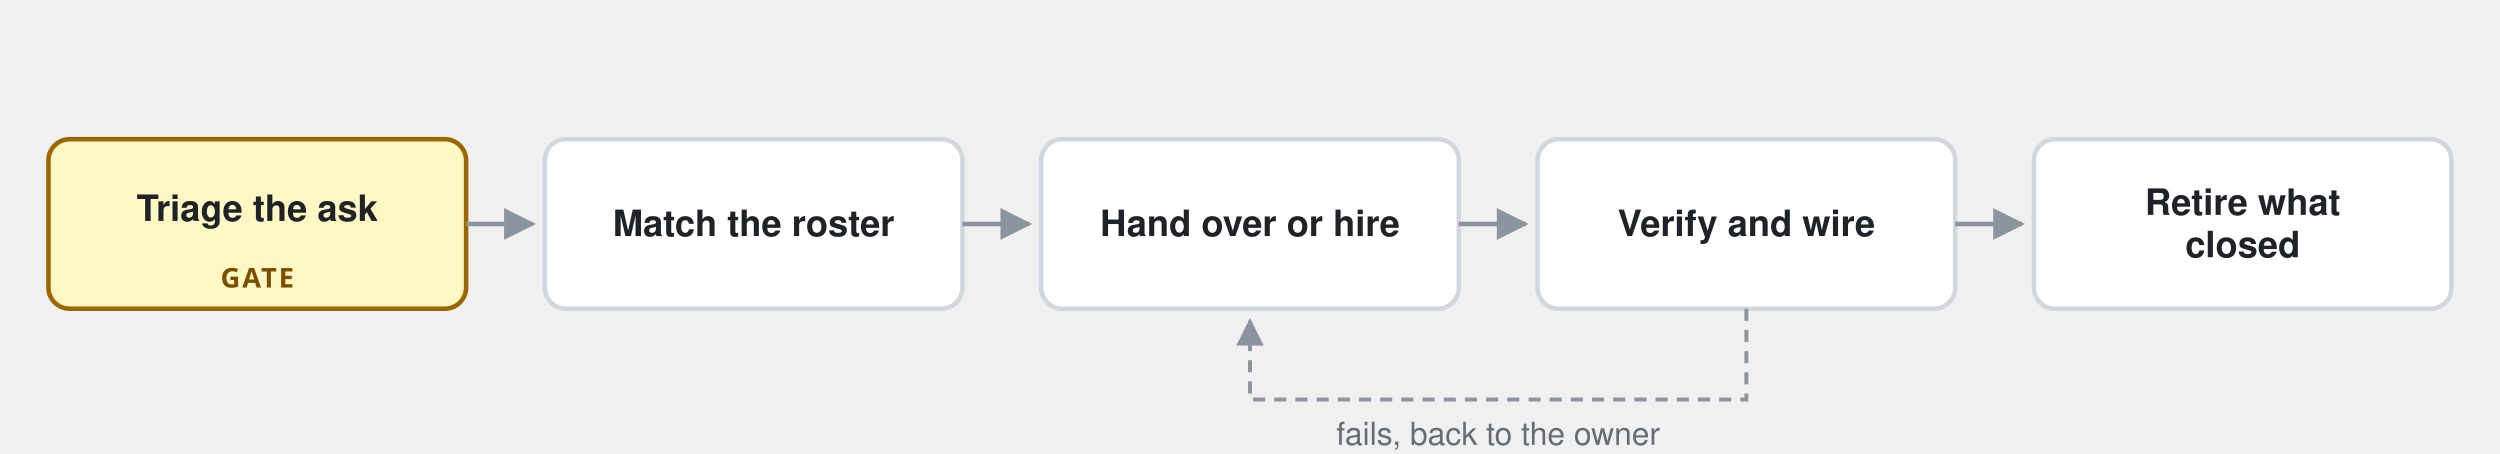
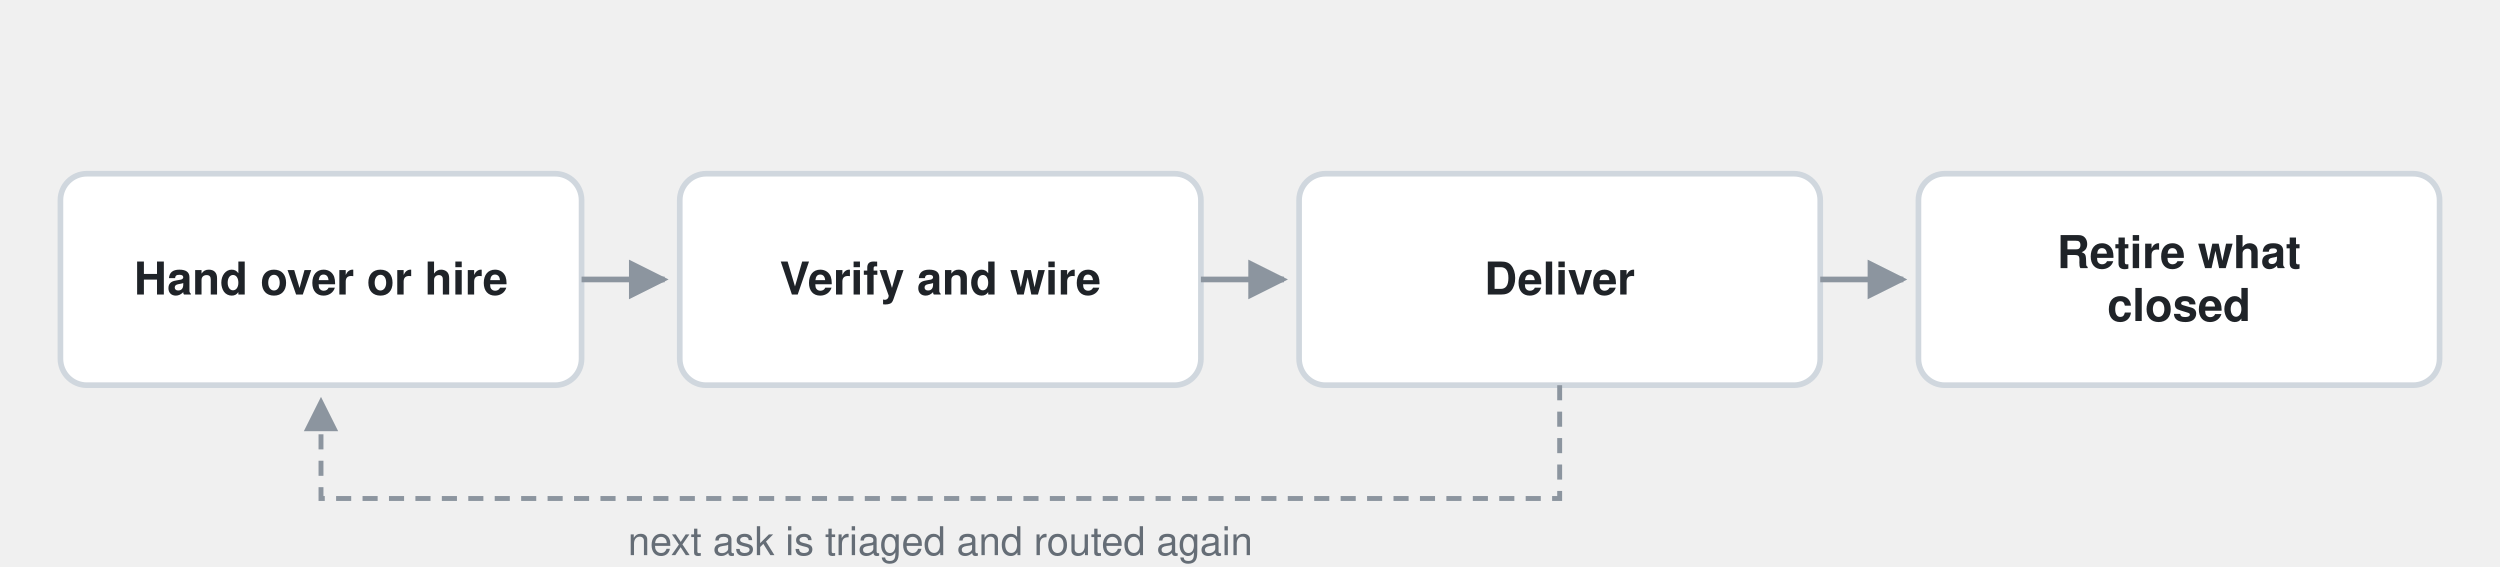
- <svg xmlns="http://www.w3.org/2000/svg" viewBox="0 0 826 150" width="826" height="150" role="img" aria-label="Swarm holds at a triage gate, where an unclear ask is rejected rather than routed. A clear one is matched against a roster of owners, handed to the owner of that domain or to one hired for it, verified on the way back, and owners whose domain has closed are retired.">
+ <svg xmlns="http://www.w3.org/2000/svg" viewBox="0 0 662 150" width="662" height="150" role="img" aria-label="Swarm triages every request as it arrives rather than once at the start, so what the pipeline records is the handoff to an owner, the verification on the way back, the delivery, and the retiring of owners whose domain has closed. Delivery returns to the handoff because the roster outlives the request that filled it.">
  <style>
  .t{font:600 12px ui-sans-serif,-apple-system,Segoe UI,Helvetica,Arial;fill:#1f2328}
  .s{font:10.5px ui-sans-serif,-apple-system,Segoe UI,Helvetica,Arial;fill:#656d76}
  .k{font:600 9px ui-sans-serif,sans-serif;fill:#7d4e00;letter-spacing:.07em}
  .b{fill:#ffffff;stroke:#d0d7de;stroke-width:1.5}
  .g{fill:#fff8c5;stroke:#9a6700;stroke-width:1.5}
  .a{fill:#fbefff;stroke:#8250df;stroke-width:1.5}
  .m{fill:#f6f8fa;stroke:#d0d7de;stroke-width:1.5}
  .ln{stroke:#8c959f;stroke-width:1.5;fill:none}
  .lp{stroke:#8c959f;stroke-width:1.3;fill:none;stroke-dasharray:4 3}
  .at{fill:#6639ba}
  @media (prefers-color-scheme: dark){
    .t{fill:#e6edf3}.s{fill:#9198a1}.k{fill:#e3b341}
    .b{fill:#151b23;stroke:#3d444d}
    .g{fill:#2b2412;stroke:#d4a72c}
    .a{fill:#231c33;stroke:#a371f7}
    .m{fill:#0d1117;stroke:#3d444d}
    .ln,.lp{stroke:#6e7681}
    .at{fill:#c297ff}
  }
</style>
  <defs>
    <marker id="h" viewBox="0 0 10 10" refX="9" refY="5" markerWidth="7" markerHeight="7" orient="auto-start-reverse">
      <path d="M0 0 L10 5 L0 10 z" fill="#8c959f" />
    </marker>
  </defs>
-   <rect class="g" x="16" y="46" width="138" height="56" rx="7" />
-   <text class="t" x="85.0" y="73.0" text-anchor="middle">Triage the ask</text>
-   <text class="k" x="85.0" y="95" text-anchor="middle">GATE</text>
+   <rect class="b" x="16" y="46" width="138" height="56" rx="7" />
+   <text class="t" x="85.0" y="78.0" text-anchor="middle">Hand over or hire</text>
  <rect class="b" x="180" y="46" width="138" height="56" rx="7" />
-   <text class="t" x="249.0" y="78.0" text-anchor="middle">Match the roster</text>
+   <text class="t" x="249.0" y="78.0" text-anchor="middle">Verify and wire</text>
  <path class="ln" d="M154 74.0 H176" marker-end="url(#h)" />
  <rect class="b" x="344" y="46" width="138" height="56" rx="7" />
-   <text class="t" x="413.0" y="78.0" text-anchor="middle">Hand over or hire</text>
+   <text class="t" x="413.0" y="78.0" text-anchor="middle">Deliver</text>
  <path class="ln" d="M318 74.0 H340" marker-end="url(#h)" />
  <rect class="b" x="508" y="46" width="138" height="56" rx="7" />
-   <text class="t" x="577.0" y="78.0" text-anchor="middle">Verify and wire</text>
+   <text class="t" x="577.0" y="71.0" text-anchor="middle">Retire what</text>
+   <text class="t" x="577.0" y="85.0" text-anchor="middle">closed</text>
  <path class="ln" d="M482 74.0 H504" marker-end="url(#h)" />
-   <rect class="b" x="672" y="46" width="138" height="56" rx="7" />
-   <text class="t" x="741.0" y="71.0" text-anchor="middle">Retire what</text>
-   <text class="t" x="741.0" y="85.0" text-anchor="middle">closed</text>
-   <path class="ln" d="M646 74.0 H668" marker-end="url(#h)" />
-   <path class="lp" d="M577.0 102 V132 H413.0 V106" marker-end="url(#h)" />
-   <text class="s" x="495.0" y="147" text-anchor="middle">fails, back to the owner</text>
+   <path class="lp" d="M413.0 102 V132 H85.0 V106" marker-end="url(#h)" />
+   <text class="s" x="249.0" y="147" text-anchor="middle">next ask is triaged and routed again</text>
</svg>
